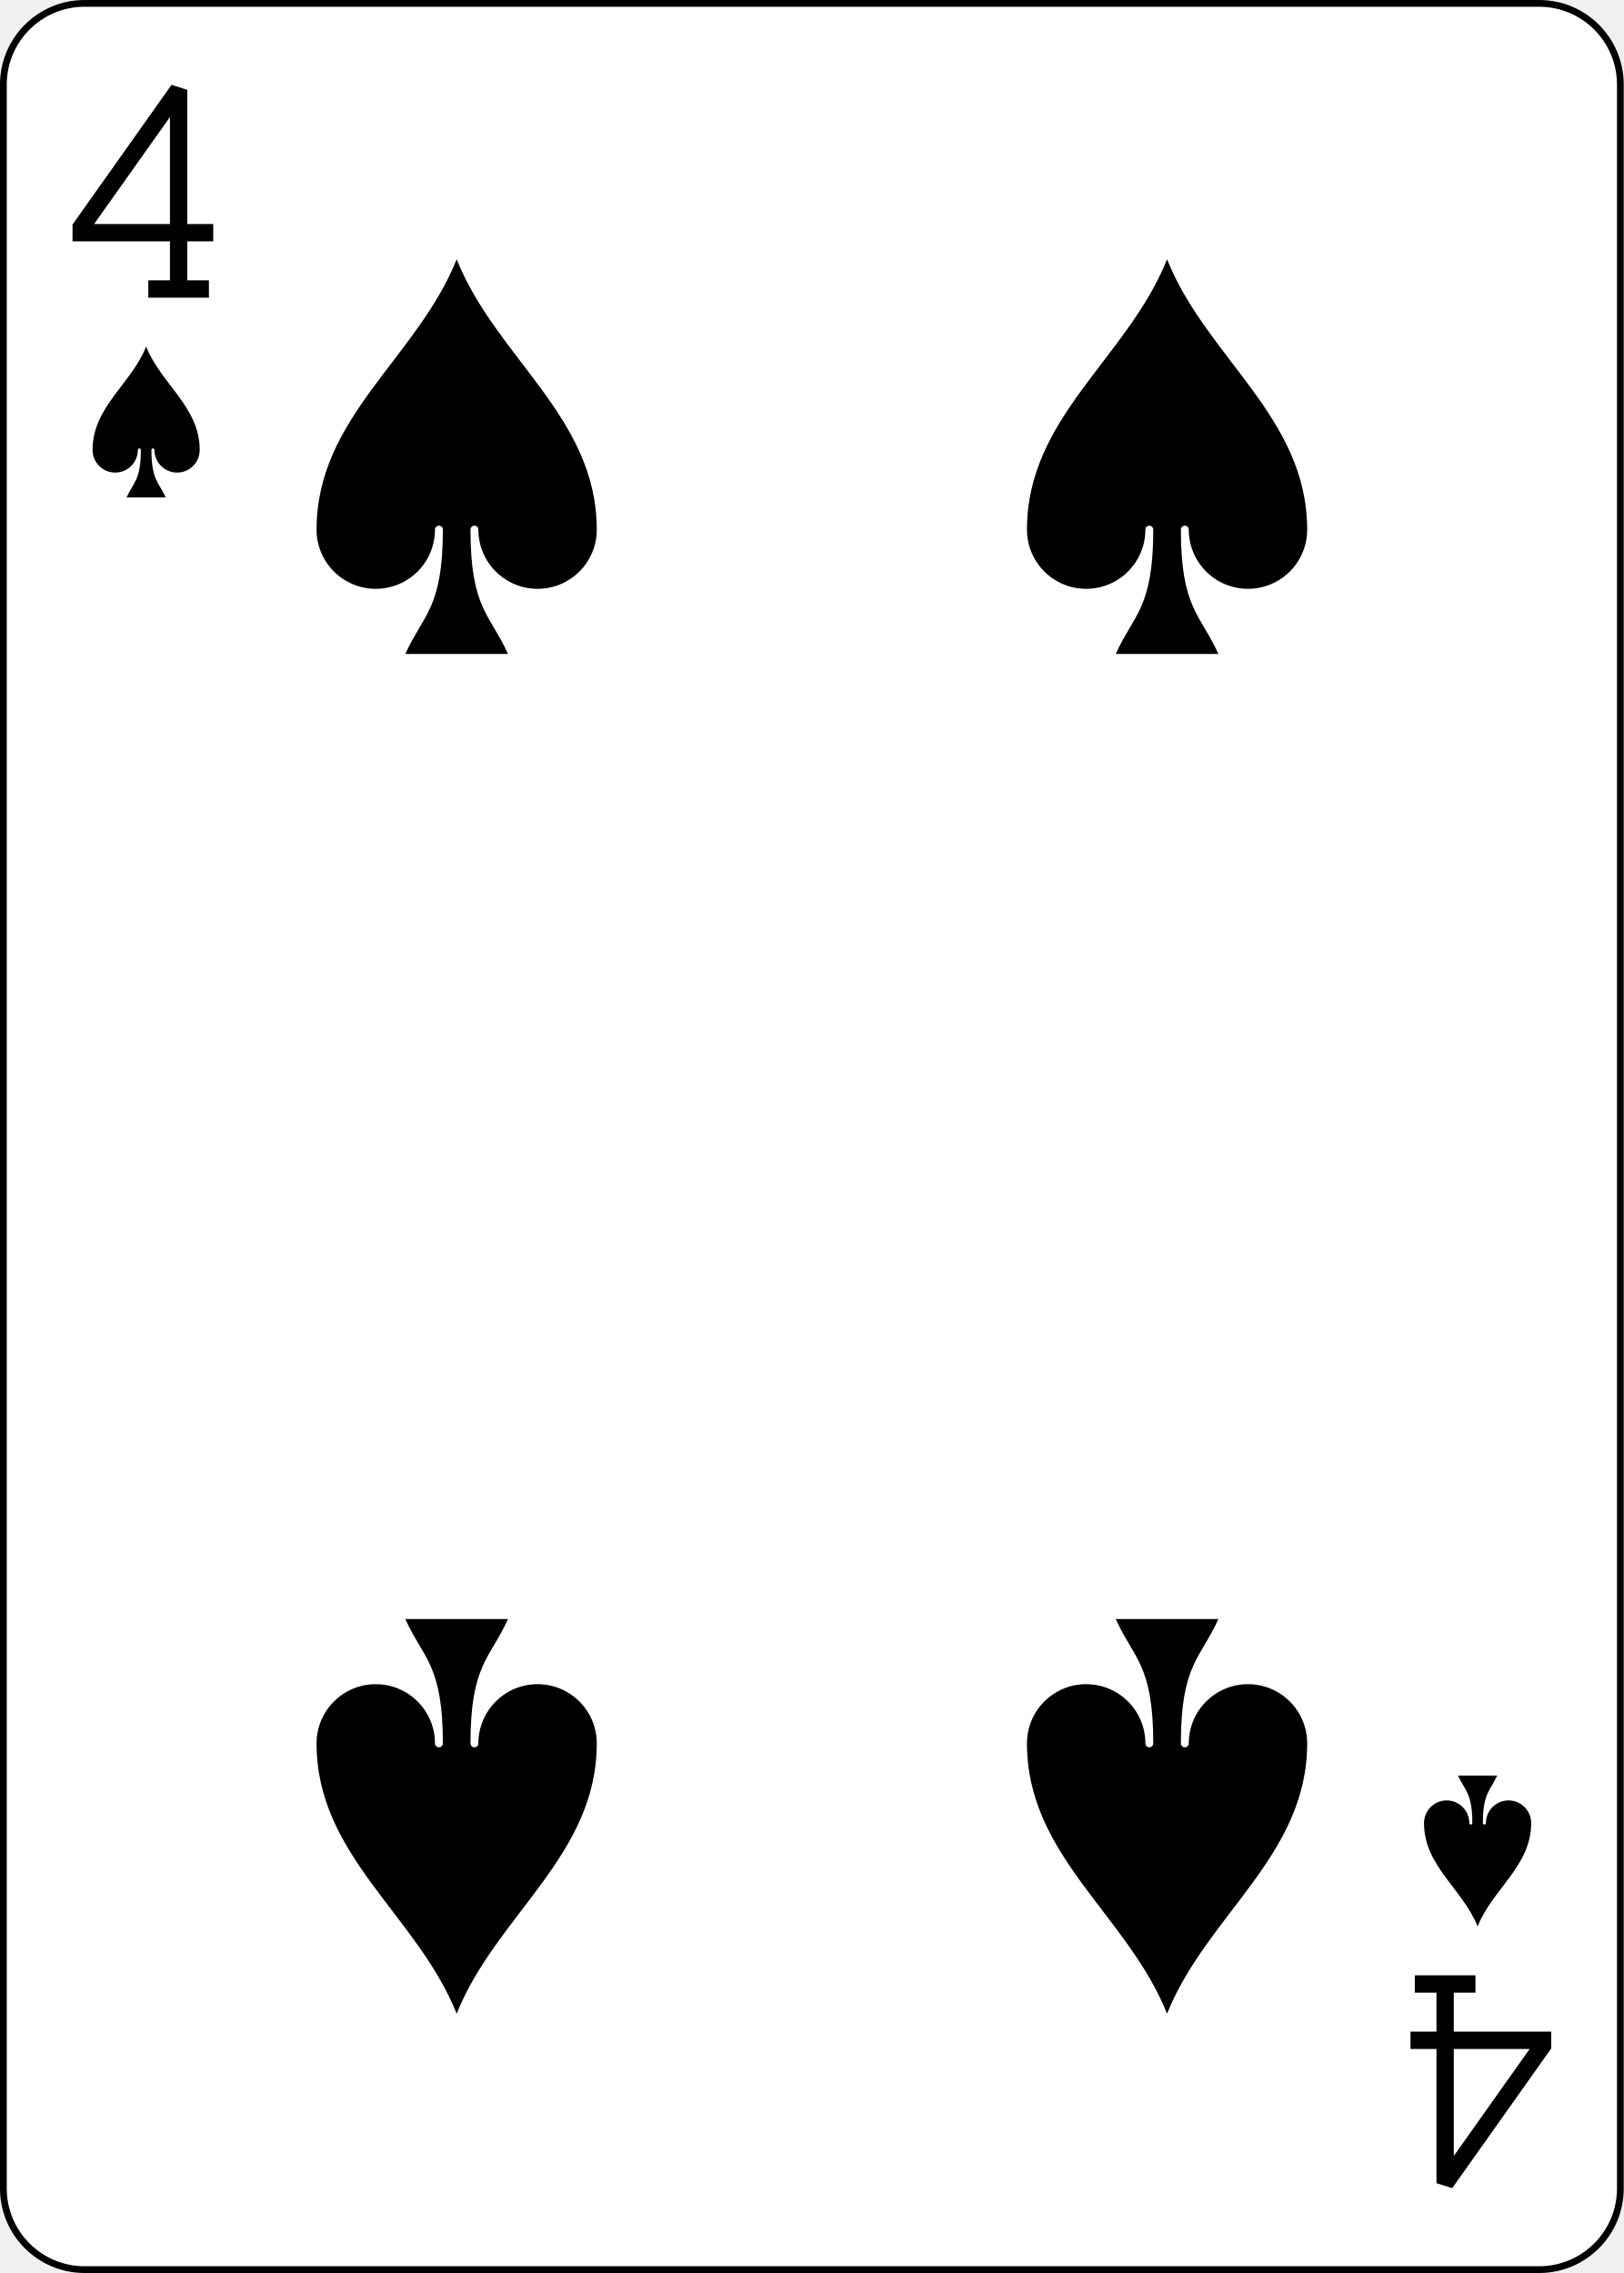
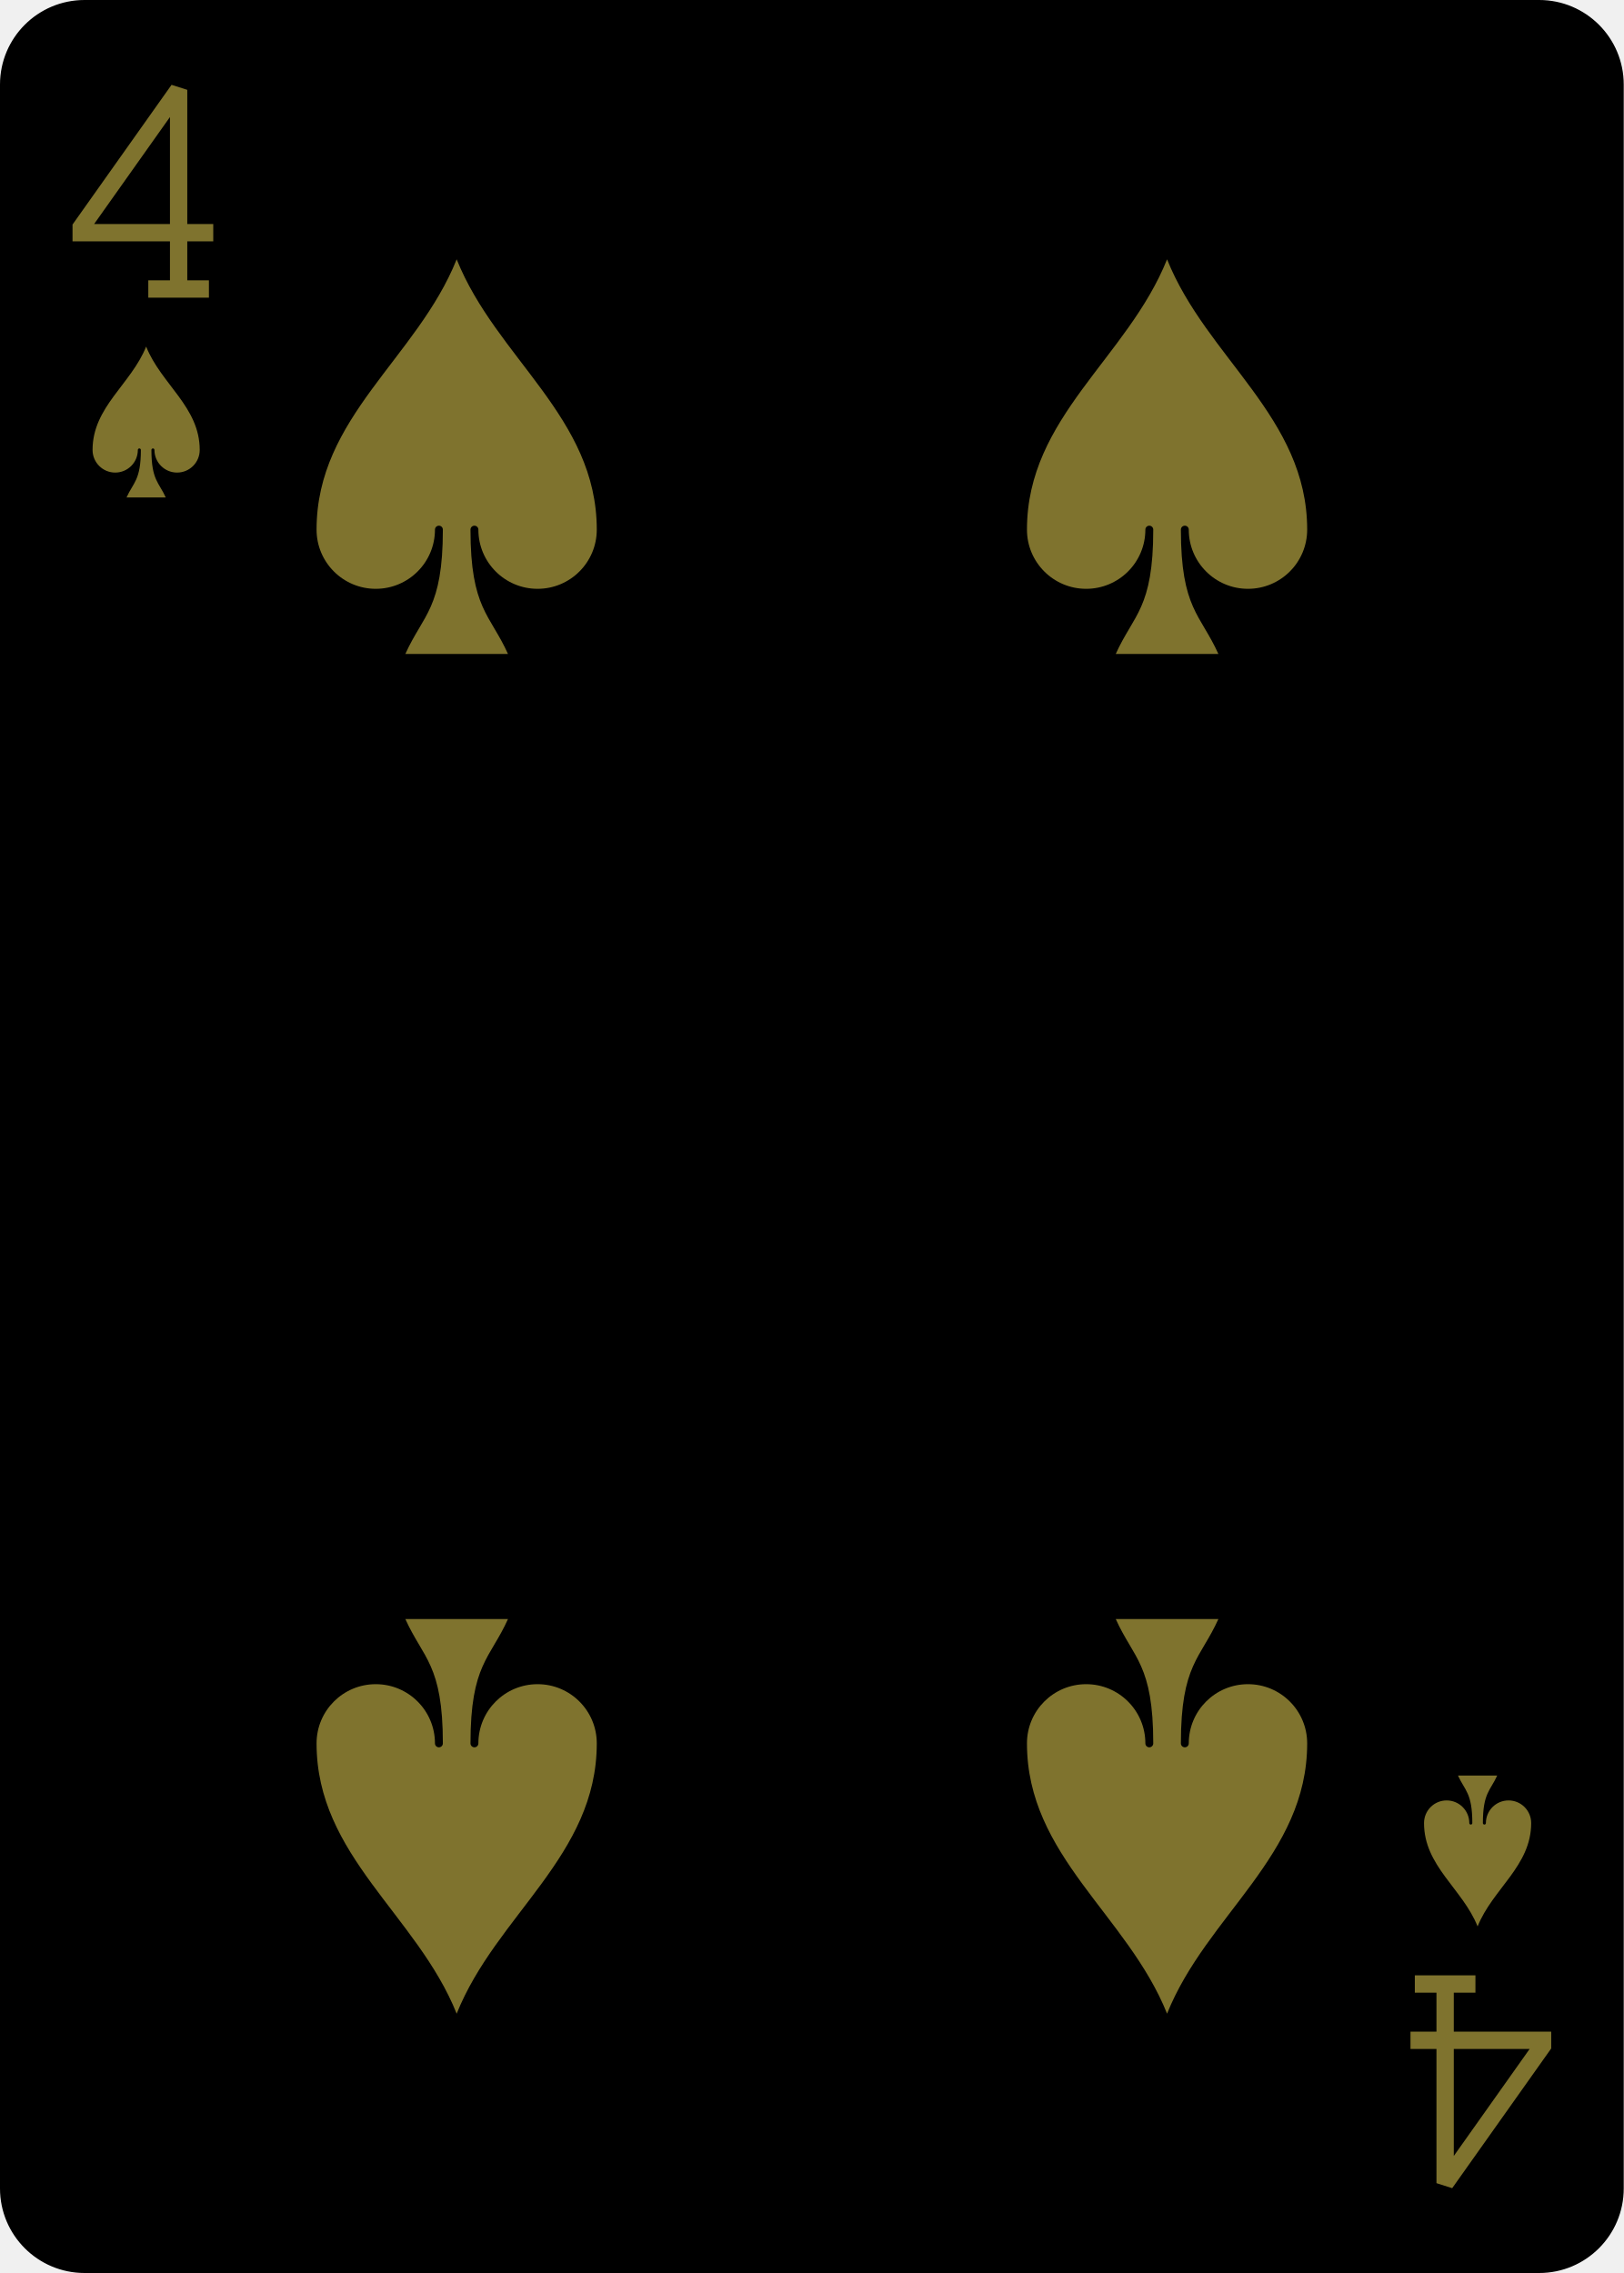
<svg xmlns="http://www.w3.org/2000/svg" xmlns:xlink="http://www.w3.org/1999/xlink" class="card" face="4S" height="3.5in" preserveAspectRatio="none" viewBox="-120 -168 240 336" width="2.5in">
  <symbol id="SS4" viewBox="-600 -600 1200 1200" preserveAspectRatio="xMinYMid">
-     <path d="M0 -500C100 -250 355 -100 355 185A150 150 0 0 1 55 185A10 10 0 0 0 35 185C35 385 85 400 130 500L-130 500C-85 400 -35 385 -35 185A10 10 0 0 0 -55 185A150 150 0 0 1 -355 185C-355 -100 -100 -250 0 -500Z" fill="black" />
+     <path d="M0 -500C100 -250 355 -100 355 185A150 150 0 0 1 55 185A10 10 0 0 0 35 185C35 385 85 400 130 500L-130 500C-85 400 -35 385 -35 185A10 10 0 0 0 -55 185A150 150 0 0 1 -355 185C-355 -100 -100 -250 0 -500Z" fill="#7f732e" />
  </symbol>
  <symbol id="VS4" viewBox="-500 -500 1000 1000" preserveAspectRatio="xMinYMid">
-     <path d="M50 460L250 460M150 460L150 -460L-300 175L-300 200L270 200" stroke="black" stroke-width="80" stroke-linecap="square" stroke-miterlimit="1.5" fill="none" />
+     <path d="M50 460L250 460M150 460L150 -460L-300 175L-300 200L270 200" stroke="#7f732e" stroke-width="80" stroke-linecap="square" stroke-miterlimit="1.5" fill="none" />
  </symbol>
-   <rect width="239" height="335" x="-119.5" y="-167.5" rx="12" ry="12" fill="white" stroke="black" />
+   <rect width="239" height="335" x="-119.5" y="-167.5" rx="12" ry="12" fill="#000000" stroke="black" />
  <use xlink:href="#VS4" height="32" x="-114.4" y="-156" />
  <use xlink:href="#SS4" height="26.769" x="-111.784" y="-119" />
  <use xlink:href="#SS4" height="70" x="-87.501" y="-135.501" />
  <use xlink:href="#SS4" height="70" x="17.501" y="-135.501" />
  <g transform="rotate(180)">
    <use xlink:href="#VS4" height="32" x="-114.4" y="-156" />
    <use xlink:href="#SS4" height="26.769" x="-111.784" y="-119" />
    <use xlink:href="#SS4" height="70" x="-87.501" y="-135.501" />
    <use xlink:href="#SS4" height="70" x="17.501" y="-135.501" />
  </g>
</svg>
